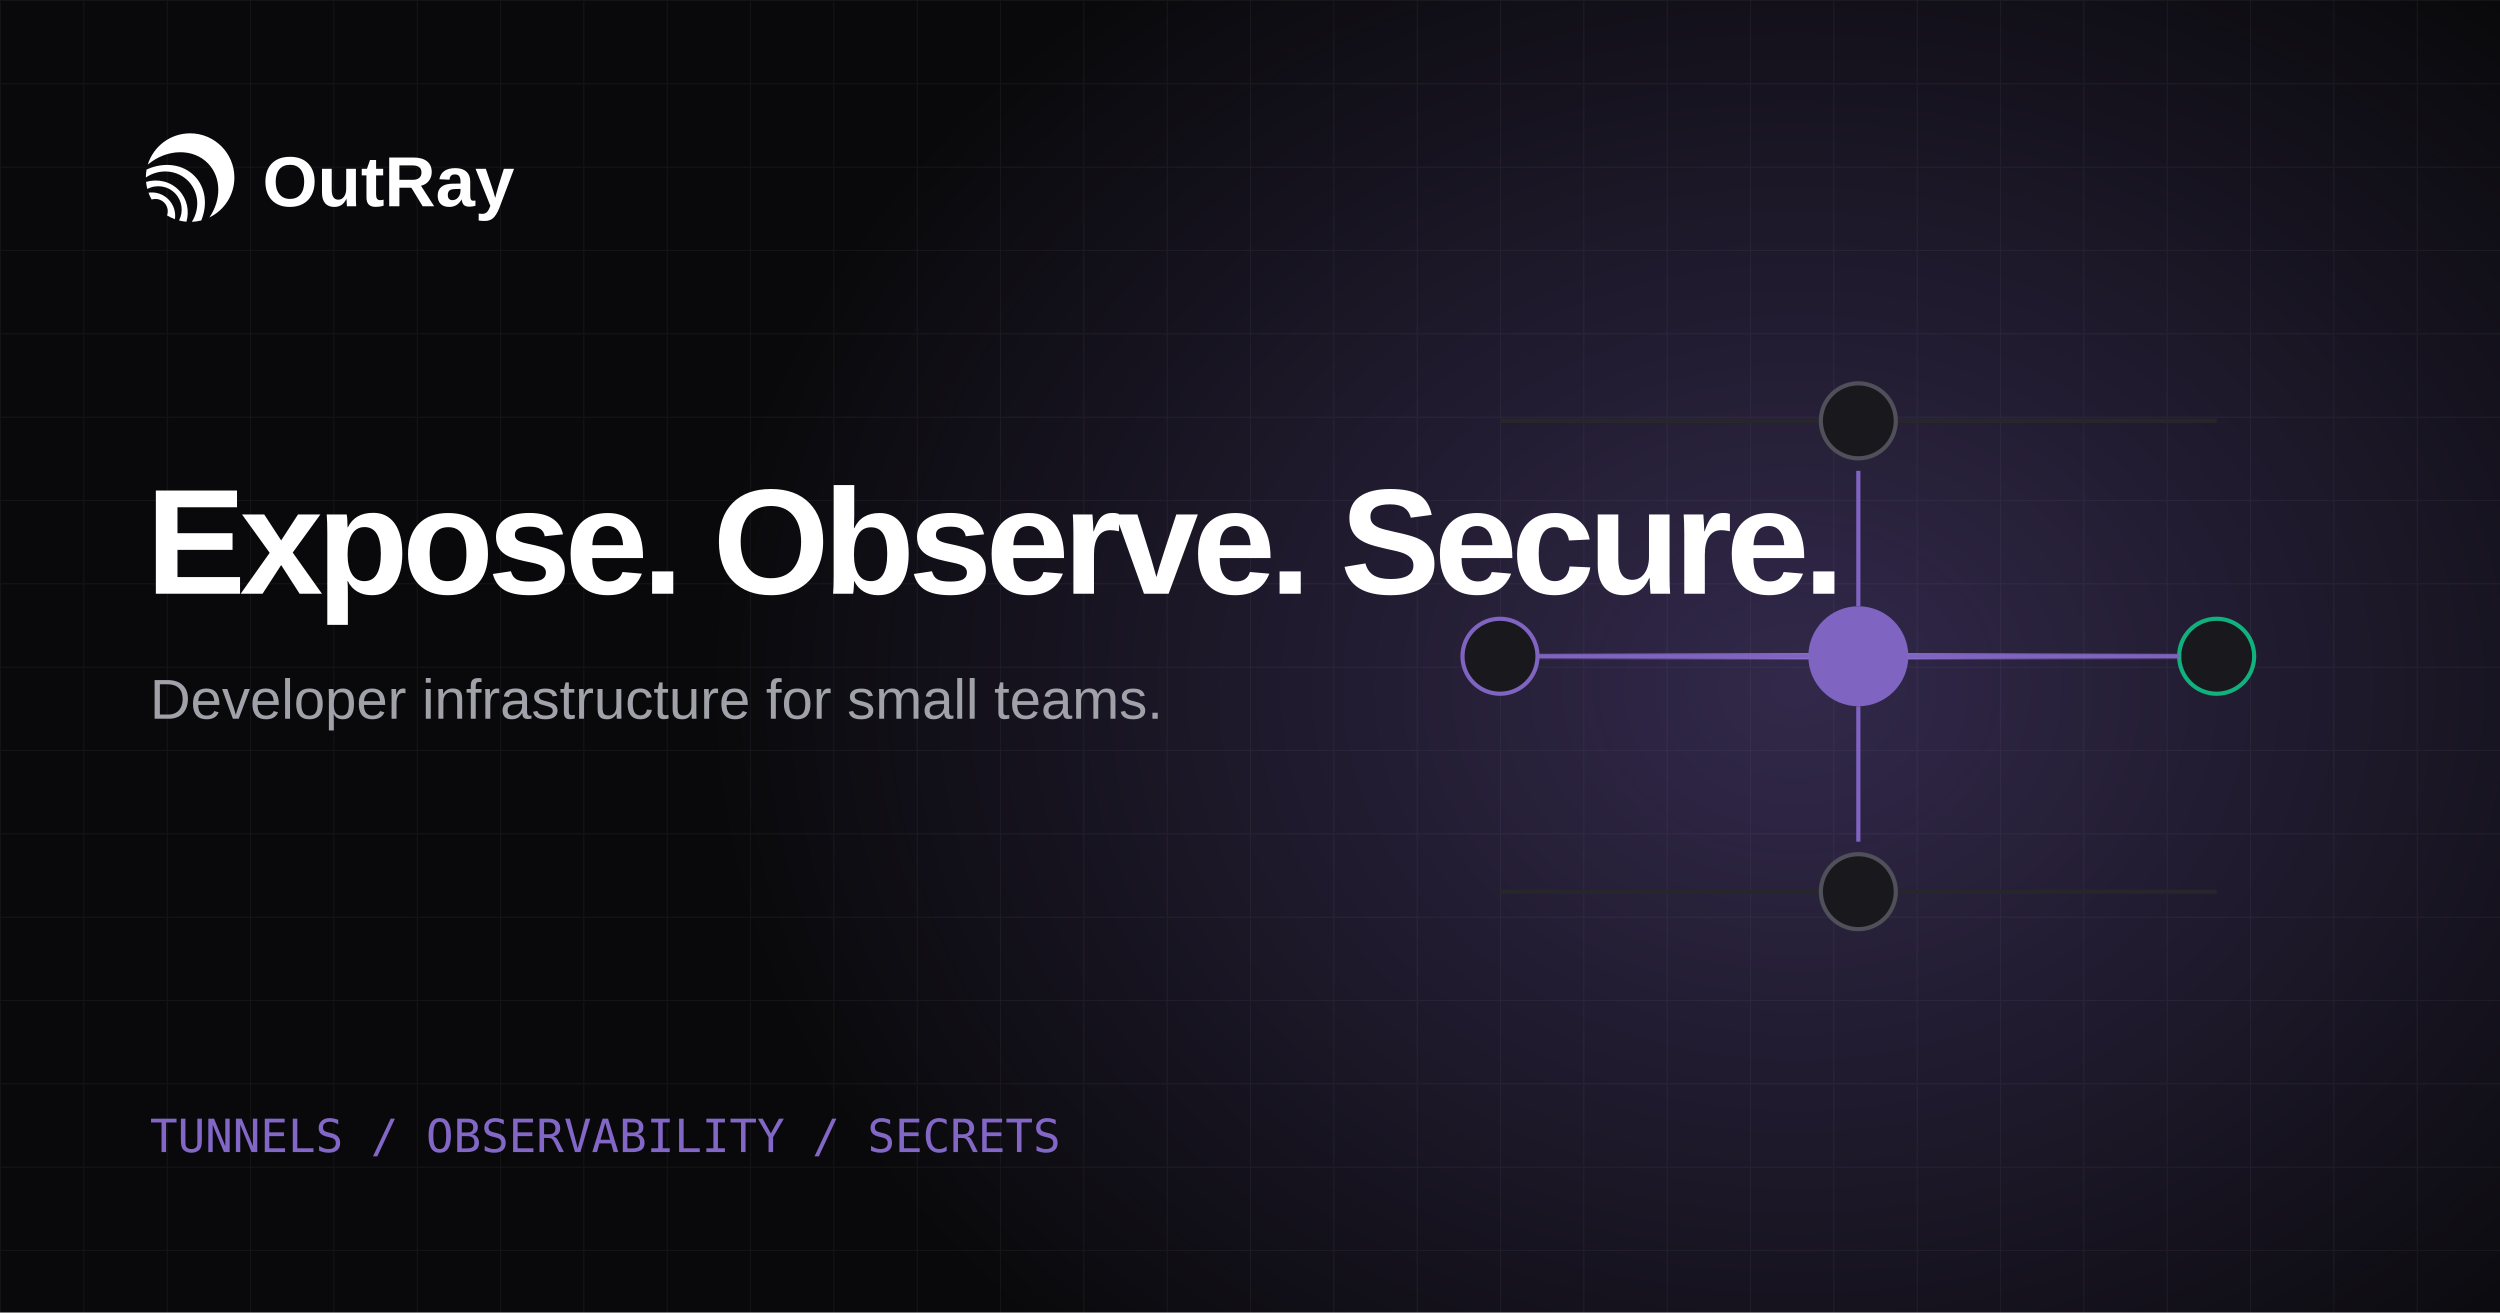
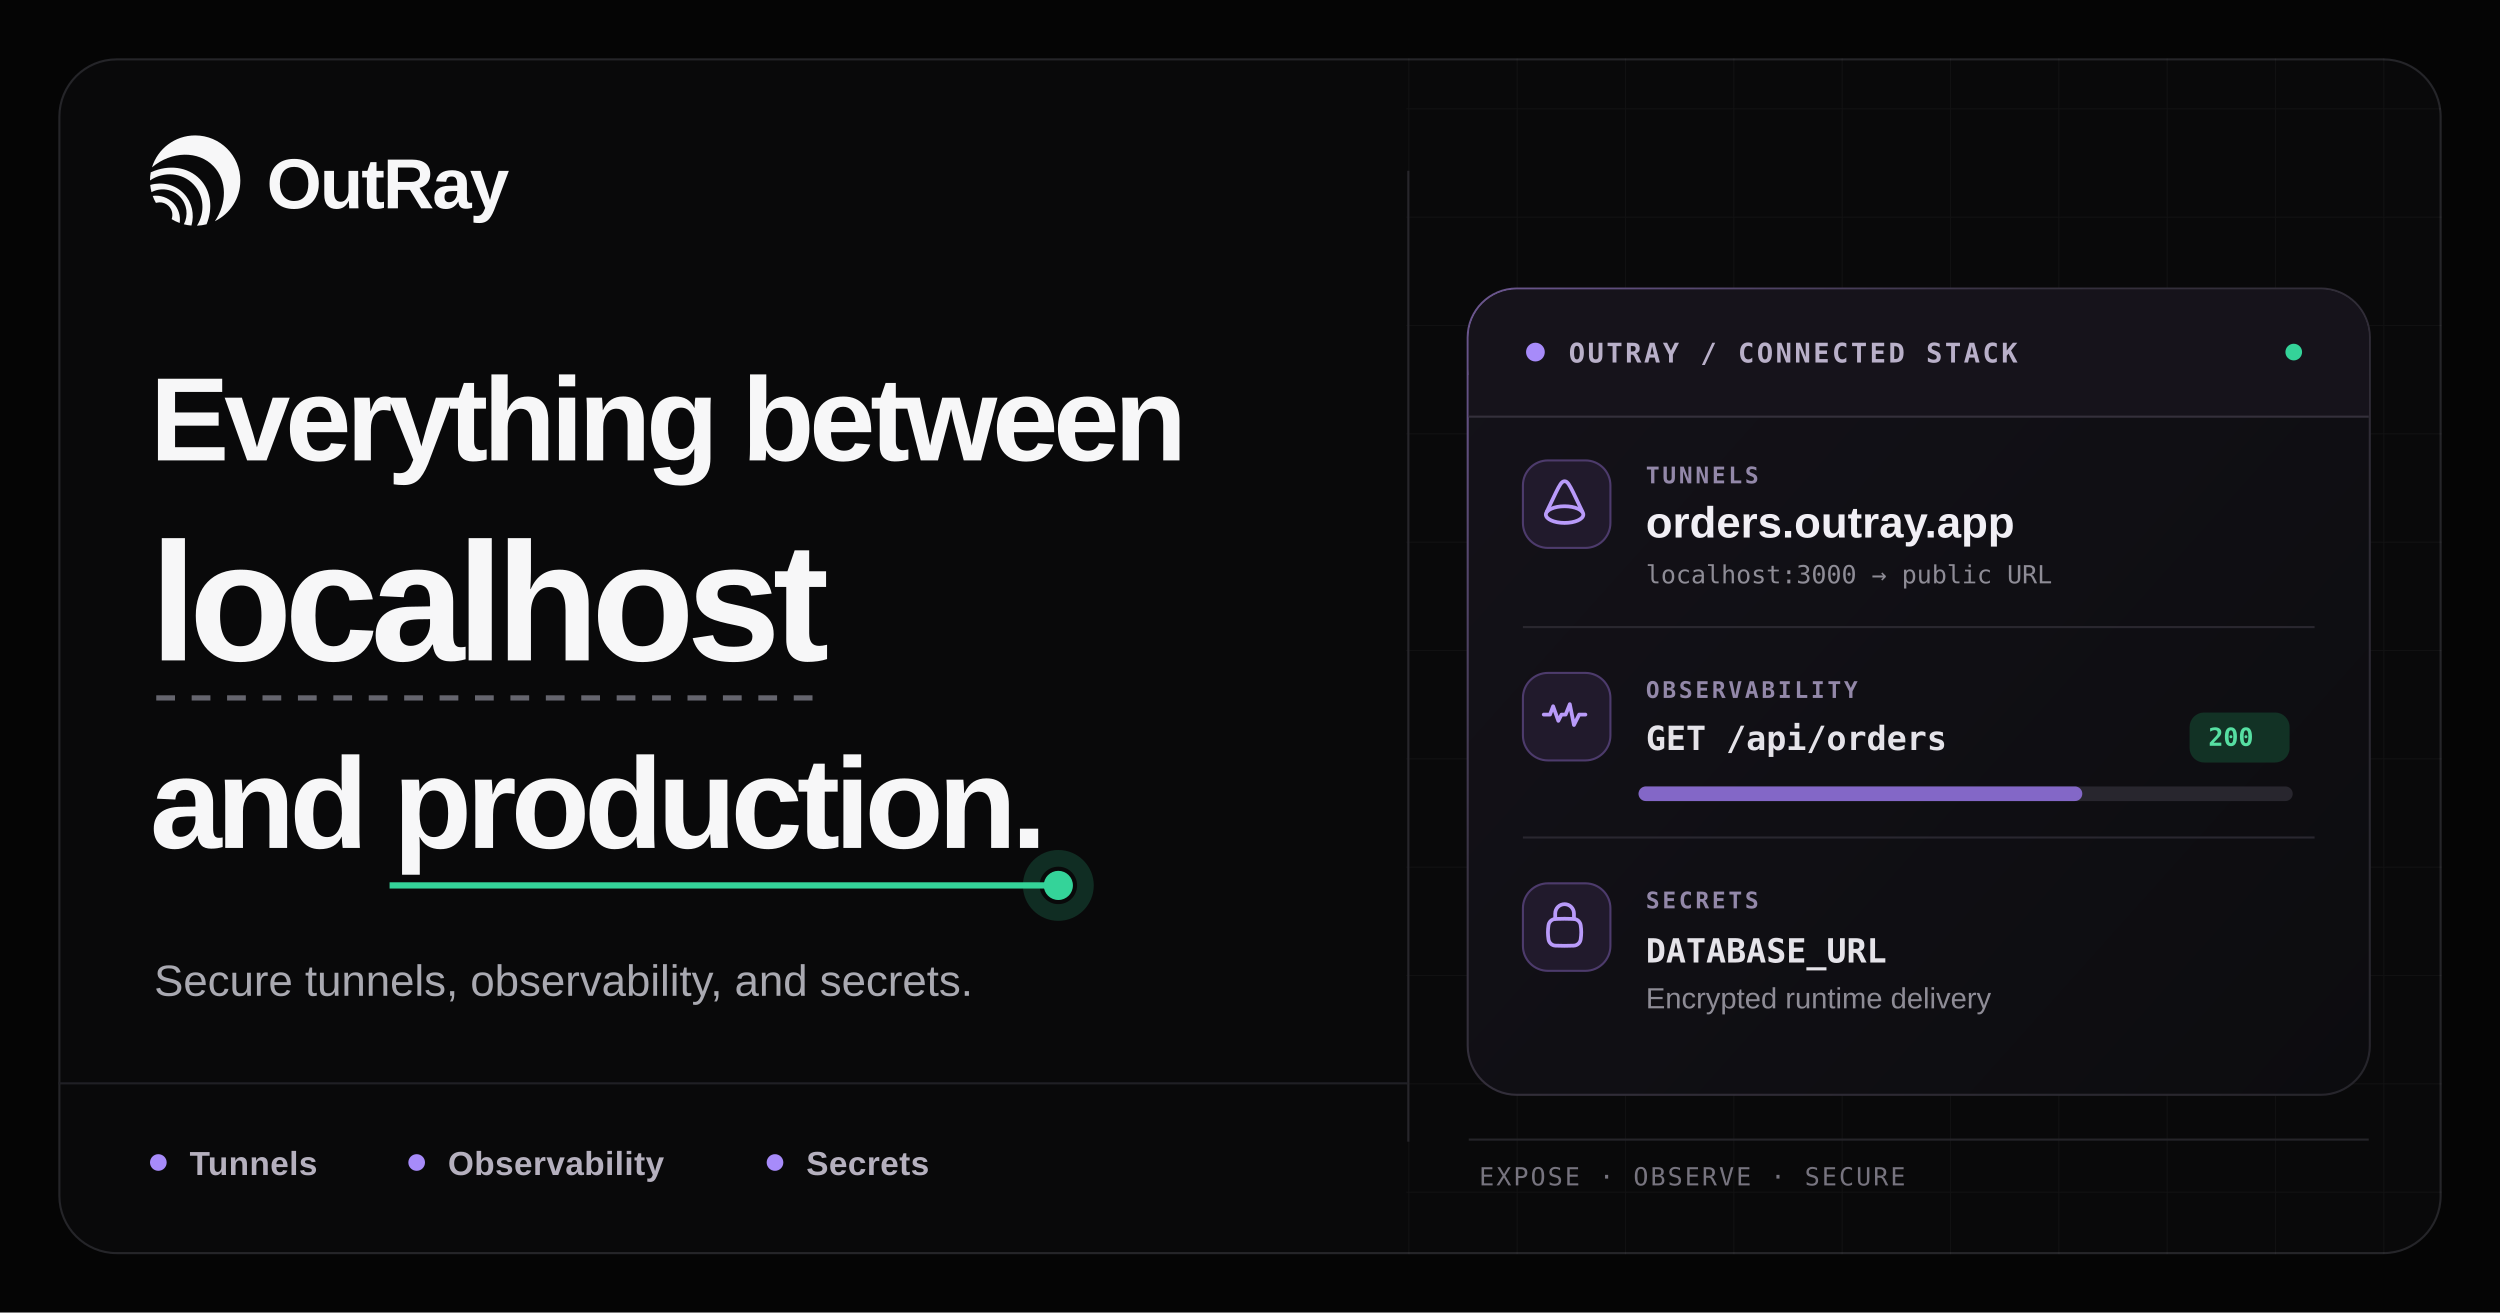
<svg xmlns="http://www.w3.org/2000/svg" width="1200" height="630" viewBox="0 0 1200 630" fill="none">
  <defs>
-     <radialGradient id="glow" cx="0" cy="0" r="1" gradientUnits="userSpaceOnUse" gradientTransform="translate(860 330) rotate(180) scale(520 430)">
-       <stop stop-color="#8367C7" stop-opacity="0.34" />
-       <stop offset="1" stop-color="#8367C7" stop-opacity="0" />
-     </radialGradient>
-     <pattern id="grid" width="40" height="40" patternUnits="userSpaceOnUse">
-       <path d="M40 0H0V40" stroke="#FFFFFF" stroke-opacity="0.045" />
+     <style>
+       @font-face {
+         font-family: Geom;
+         src: url("fonts/geom-latin.woff2") format("woff2");
+         font-style: normal;
+         font-weight: 300 900;
+       }
+       .geom { font-family: Geom, Arial, sans-serif; }
+       .mono { font-family: "SFMono-Regular", Menlo, Consolas, monospace; }
+     </style>
+     <clipPath id="frame-clip">
+       <rect x="28" y="28" width="1144" height="574" rx="28" />
+     </clipPath>
+     <pattern id="grid" width="52" height="52" patternUnits="userSpaceOnUse">
+       <path d="M52 0H0V52" stroke="#FFFFFF" stroke-opacity=".035" />
    </pattern>
-     <linearGradient id="beam" x1="700" y1="315" x2="1080" y2="315" gradientUnits="userSpaceOnUse">
-       <stop stop-color="#8367C7" stop-opacity="0" />
-       <stop offset="0.5" stop-color="#A78BFA" />
-       <stop offset="1" stop-color="#8367C7" stop-opacity="0" />
+     <linearGradient id="card-fill" x1="704" y1="139" x2="1138" y2="528" gradientUnits="userSpaceOnUse">
+       <stop stop-color="#141219" />
+       <stop offset="1" stop-color="#0C0C0F" />
+     </linearGradient>
+     <linearGradient id="card-stroke" x1="710" y1="141" x2="1134" y2="528" gradientUnits="userSpaceOnUse">
+       <stop stop-color="#6B568F" />
+       <stop offset=".34" stop-color="#35303D" />
+       <stop offset="1" stop-color="#26252B" />
    </linearGradient>
  </defs>
-   <rect width="1200" height="630" fill="#09090B" />
-   <rect width="1200" height="630" fill="url(#grid)" />
-   <rect width="1200" height="630" fill="url(#glow)" />
-   <g transform="translate(70 64) scale(.25)">
-     <path d="M2.547 69.037C34.949 54.512 71.488 58.732 94.169 82.619C115.062 104.625 118.677 137.51 106.465 167.264C100.649 168.777 94.592 169.688 88.362 169.931C103.925 145.463 102.096 113.376 82.004 92.215C60.636 69.71 25.859 67.192 0 84.77C0.014 79.495 0.509 74.332 1.442 69.323C1.804 69.294 2.176 69.204 2.547 69.037ZM0.396 93.261C22.642 86.694 47.201 92.139 63.732 109.551C79.28 125.926 83.89 148.843 77.97 169.71C73.096 169.311 68.339 168.5 63.733 167.313C72.388 150.763 70.07 129.867 56.492 115.566C42.278 100.596 20.205 97.573 2.828 106.821C1.665 102.43 0.844 97.9 0.396 93.261ZM5.049 113.923C18.959 111.941 33.586 116.494 43.997 127.46C53.861 137.849 57.779 151.718 55.868 164.873C50.567 162.939 45.513 160.491 40.765 157.592C42.249 153.413 42.581 148.771 41.468 144.138C38.408 131.407 25.606 123.567 12.875 126.627C12.29 126.768 11.714 126.928 11.15 127.109C8.758 122.924 6.711 118.516 5.049 113.923ZM84.999 0C131.943 0 169.998 38.056 169.998 85C169.998 118.651 150.442 147.733 122.076 161.506C145.102 127.778 145.223 84.98 119.838 58.243C91.159 28.037 40.319 29.276 3.705 60.101C14.349 25.306 46.719 0 84.999 0Z" fill="white" />
+   <rect width="1200" height="630" fill="#050505" />
+   <rect x="28.5" y="28.5" width="1143" height="573" rx="27.5" fill="#09090A" stroke="#252529" />
+   <g clip-path="url(#frame-clip)">
+     <rect x="675" y="28" width="497" height="574" fill="url(#grid)" />
+     <path d="M676 82V548" stroke="#27262B" />
+     <path d="M28 520H676" stroke="#202025" />
  </g>
-   <text x="126" y="99" fill="white" font-family="Arial, sans-serif" font-size="34" font-weight="700">OutRay</text>
-   <text x="70" y="285" fill="white" font-family="Arial, sans-serif" font-size="72" font-weight="700" letter-spacing="-3">Expose. Observe. Secure.</text>
-   <text x="72" y="345" fill="#A1A1AA" font-family="Arial, sans-serif" font-size="27">Developer infrastructure for small teams.</text>
-   <g opacity="0.95">
-     <path d="M720 202H1064" stroke="#27272A" stroke-width="2" />
-     <path d="M720 315H1064" stroke="url(#beam)" stroke-width="3" />
-     <path d="M720 428H1064" stroke="#27272A" stroke-width="2" />
-     <circle cx="720" cy="315" r="18" fill="#18181B" stroke="#8367C7" stroke-width="2" />
-     <circle cx="892" cy="202" r="18" fill="#18181B" stroke="#52525B" stroke-width="2" />
-     <circle cx="892" cy="315" r="24" fill="#8367C7" />
-     <circle cx="892" cy="428" r="18" fill="#18181B" stroke="#52525B" stroke-width="2" />
-     <circle cx="1064" cy="315" r="18" fill="#18181B" stroke="#10B981" stroke-width="2" />
-     <path d="M738 315H868M916 315H1046M892 226V291M892 339V404" stroke="#8367C7" stroke-width="2" />
+   <g transform="translate(72 65) scale(.255)">
+     <path d="M2.547 69.037C34.949 54.512 71.488 58.732 94.169 82.619C115.062 104.625 118.677 137.51 106.465 167.264C100.649 168.777 94.592 169.688 88.362 169.931C103.925 145.463 102.096 113.376 82.004 92.215C60.636 69.71 25.859 67.192 0 84.77C0.014 79.495 0.509 74.332 1.442 69.323C1.804 69.294 2.176 69.204 2.547 69.037ZM0.396 93.261C22.642 86.694 47.201 92.139 63.732 109.551C79.28 125.926 83.89 148.843 77.97 169.71C73.096 169.311 68.339 168.5 63.733 167.313C72.388 150.763 70.07 129.867 56.492 115.566C42.278 100.596 20.205 97.573 2.828 106.821C1.665 102.43 0.844 97.9 0.396 93.261ZM5.049 113.923C18.959 111.941 33.586 116.494 43.997 127.46C53.861 137.849 57.779 151.718 55.868 164.873C50.567 162.939 45.513 160.491 40.765 157.592C42.249 153.413 42.581 148.771 41.468 144.138C38.408 131.407 25.606 123.567 12.875 126.627C12.29 126.768 11.714 126.928 11.15 127.109C8.758 122.924 6.711 118.516 5.049 113.923ZM84.999 0C131.943 0 169.998 38.056 169.998 85C169.998 118.651 150.442 147.733 122.076 161.506C145.102 127.778 145.223 84.98 119.838 58.243C91.159 28.037 40.319 29.276 3.705 60.101C14.349 25.306 46.719 0 84.999 0Z" fill="#F7F7F8" />
  </g>
-   <text x="72" y="553" fill="#8367C7" font-family="monospace" font-size="22">TUNNELS  /  OBSERVABILITY  /  SECRETS</text>
+   <text class="geom" x="128" y="100" fill="#F7F7F8" font-size="34" font-weight="700" letter-spacing="-.9">OutRay</text>
+   <text class="geom" x="72" y="221" fill="#F7F7F8" font-size="57" font-weight="670" letter-spacing="-2.4">Everything between</text>
+   <text class="geom" x="72" y="317" fill="#F7F7F8" font-size="81" font-weight="680" letter-spacing="-3.7">localhost</text>
+   <path d="M75 335H391" stroke="#65656E" stroke-width="2.5" stroke-dasharray="9 8" />
+   <text class="geom" x="72" y="407" fill="#F7F7F8" font-size="62" font-weight="670" letter-spacing="-2.7">and production.</text>
+   <path d="M187 425H506" stroke="#34D399" stroke-width="3" />
+   <circle cx="508" cy="425" r="7" fill="#34D399" />
+   <circle cx="508" cy="425" r="13" stroke="#34D399" stroke-opacity=".18" stroke-width="8" />
+   <text class="geom" x="74" y="478" fill="#A9A9B1" font-size="21" font-weight="450">Secure tunnels, observability, and secrets.</text>
+   <circle cx="76" cy="558" r="4" fill="#A78BFA" />
+   <text class="geom" x="91" y="564" fill="#B5B0BE" font-size="16" font-weight="620" letter-spacing=".2">Tunnels</text>
+   <circle cx="200" cy="558" r="4" fill="#A78BFA" />
+   <text class="geom" x="215" y="564" fill="#B5B0BE" font-size="16" font-weight="620" letter-spacing=".2">Observability</text>
+   <circle cx="372" cy="558" r="4" fill="#A78BFA" />
+   <text class="geom" x="387" y="564" fill="#B5B0BE" font-size="16" font-weight="620" letter-spacing=".2">Secrets</text>
+   <rect x="704.5" y="138.5" width="433" height="387" rx="23.5" fill="url(#card-fill)" stroke="url(#card-stroke)" />
+   <rect x="705" y="139" width="432" height="61" rx="23" fill="#16131B" />
+   <path d="M705 180H1137V200H705V180Z" fill="#16131B" />
+   <path d="M705 200H1137" stroke="#34303B" />
+   <circle cx="737" cy="169" r="4.5" fill="#A78BFA" />
+   <text class="mono" x="753" y="174" fill="#B9B0C9" font-size="13" font-weight="600" letter-spacing="1.2">OUTRAY / CONNECTED STACK</text>
+   <circle cx="1101" cy="169" r="4" fill="#34D399" />
+   <rect x="731" y="221" width="42" height="42" rx="12" fill="#211A2C" stroke="#4D3B6C" />
+   <g transform="translate(739 229)" stroke="#B99BFA" stroke-width="1.8" fill="none" stroke-linecap="round" stroke-linejoin="round">
+     <path d="M21 18C21 15.791 16.971 14 12 14C7.029 14 3 15.791 3 18C3 20.209 7.029 22 12 22C16.971 22 21 20.209 21 18Z" />
+     <path d="M20.5 16.5L16.156 7.394C14.343 3.798 13.436 2 12 2C10.564 2 9.657 3.798 7.844 7.394L3.5 16.5" />
+   </g>
+   <text class="mono" x="790" y="232" fill="#9388A9" font-size="11" font-weight="600" letter-spacing="1.3">TUNNELS</text>
+   <text class="geom" x="790" y="258" fill="#F1EFF5" font-size="21" font-weight="600">orders.outray.app</text>
+   <text class="mono" x="790" y="280" fill="#8E8C96" font-size="12">localhost:3000  →  public URL</text>
+   <path d="M731 301H1111" stroke="#29272F" />
+   <rect x="731" y="323" width="42" height="42" rx="12" fill="#211A2C" stroke="#4D3B6C" />
+   <g transform="translate(739 331)" stroke="#B99BFA" stroke-width="1.8" fill="none" stroke-linecap="round" stroke-linejoin="round">
+     <path d="M2 12H5L6.5 8L9 15L10.5 12H12.5L14.5 7L16.5 17L19 12H22" />
+   </g>
+   <text class="mono" x="790" y="335" fill="#9388A9" font-size="11" font-weight="600" letter-spacing="1.3">OBSERVABILITY</text>
+   <text class="mono" x="790" y="360" fill="#E5E3E9" font-size="16" font-weight="600">GET /api/orders</text>
+   <rect x="1051" y="342" width="48" height="24" rx="7" fill="#123225" />
+   <text class="mono" x="1060" y="358" fill="#56DFA2" font-size="12" font-weight="700">200</text>
+   <path d="M790 381H1097" stroke="#28262E" stroke-width="7" stroke-linecap="round" />
+   <path d="M790 381H996" stroke="#8367C7" stroke-width="7" stroke-linecap="round" />
+   <path d="M731 402H1111" stroke="#29272F" />
+   <rect x="731" y="424" width="42" height="42" rx="12" fill="#211A2C" stroke="#4D3B6C" />
+   <g transform="translate(739 432)" stroke="#B99BFA" stroke-width="1.8" fill="none" stroke-linecap="round" stroke-linejoin="round">
+     <path d="M4.268 18.845C4.493 20.515 5.876 21.823 7.56 21.901C8.976 21.966 10.415 22 12 22C13.585 22 15.024 21.966 16.44 21.901C18.124 21.823 19.507 20.515 19.732 18.845C19.879 17.755 20 16.638 20 15.5C20 14.362 19.879 13.245 19.732 12.155C19.507 10.485 18.124 9.176 16.44 9.099C15.024 9.034 13.585 9 12 9C10.415 9 8.976 9.034 7.56 9.099C5.876 9.176 4.493 10.485 4.268 12.155C4.121 13.245 4 14.362 4 15.5C4 16.638 4.121 17.755 4.268 18.845Z" />
+     <path d="M7.5 9V6.5C7.5 4.015 9.515 2 12 2C14.485 2 16.5 4.015 16.5 6.5V9" />
+   </g>
+   <text class="mono" x="790" y="436" fill="#9388A9" font-size="11" font-weight="600" letter-spacing="1.3">SECRETS</text>
+   <text class="mono" x="790" y="462" fill="#E5E3E9" font-size="16" font-weight="600">DATABASE_URL</text>
+   <text class="geom" x="790" y="484" fill="#8E8C96" font-size="14">Encrypted runtime delivery</text>
+   <path d="M705 547H1137" stroke="#252429" />
+   <text class="mono" x="710" y="569" fill="#77747F" font-size="12" letter-spacing="1">EXPOSE  ·  OBSERVE  ·  SECURE</text>
</svg>
